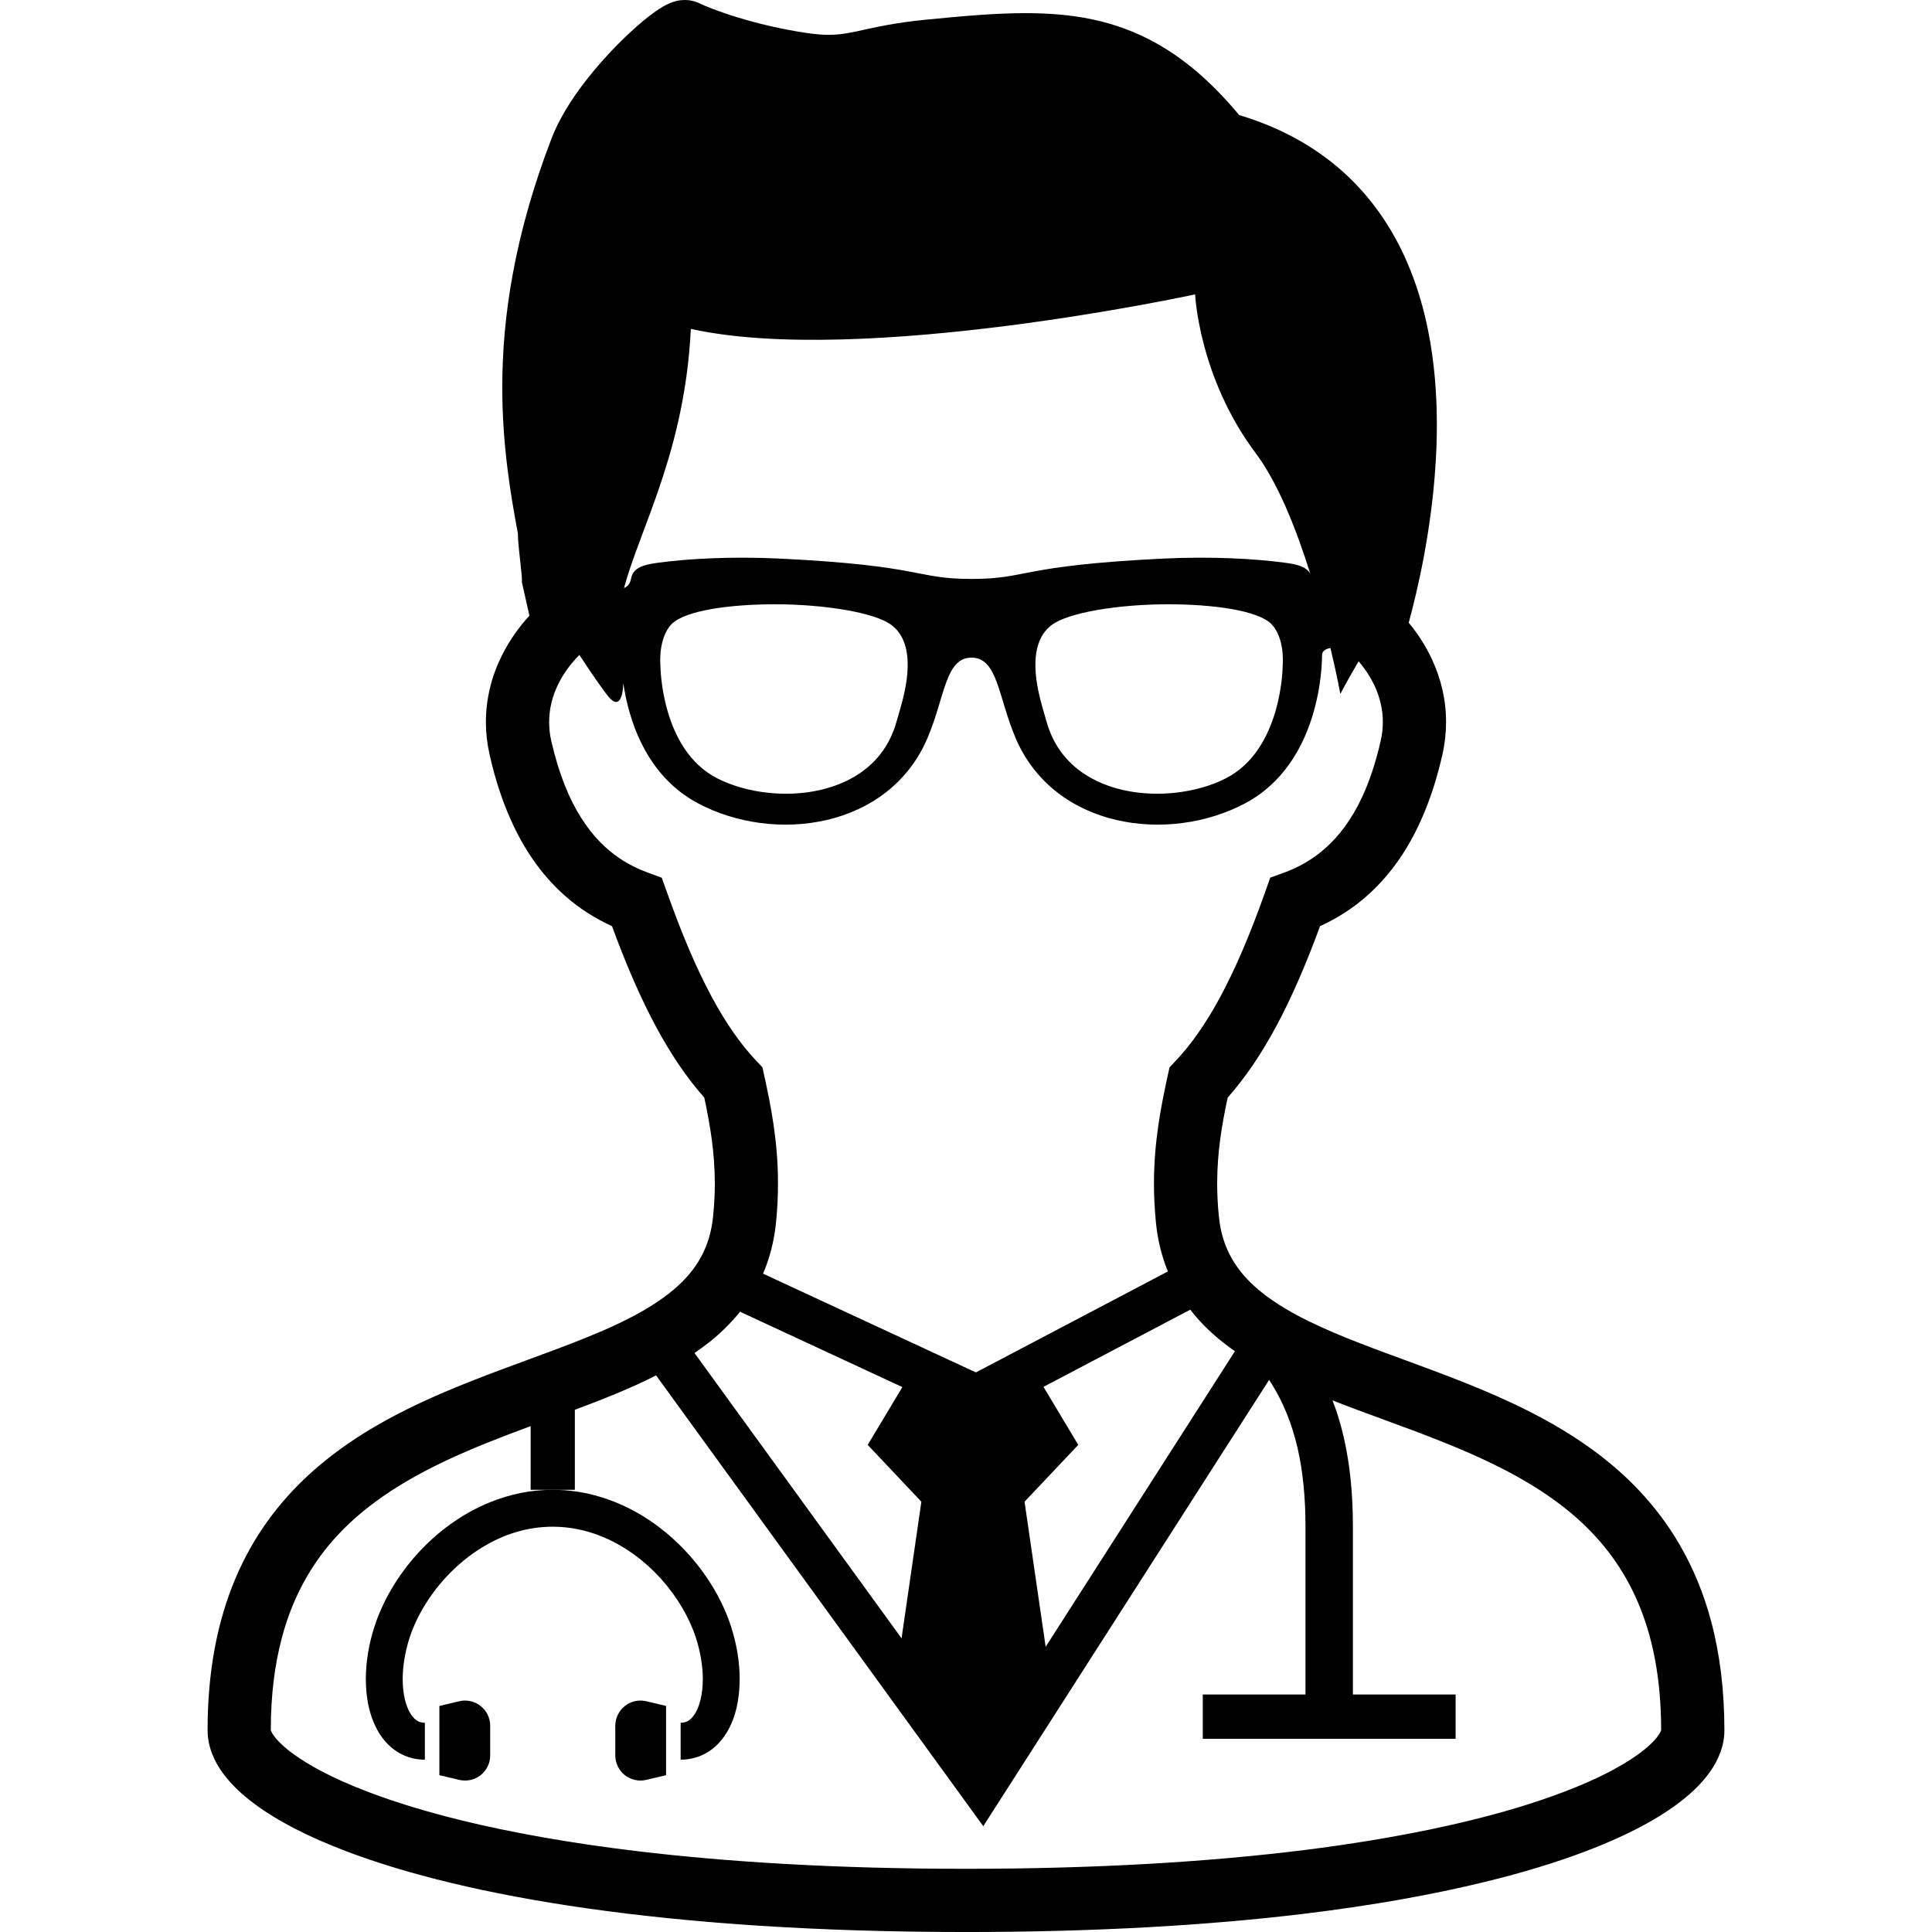
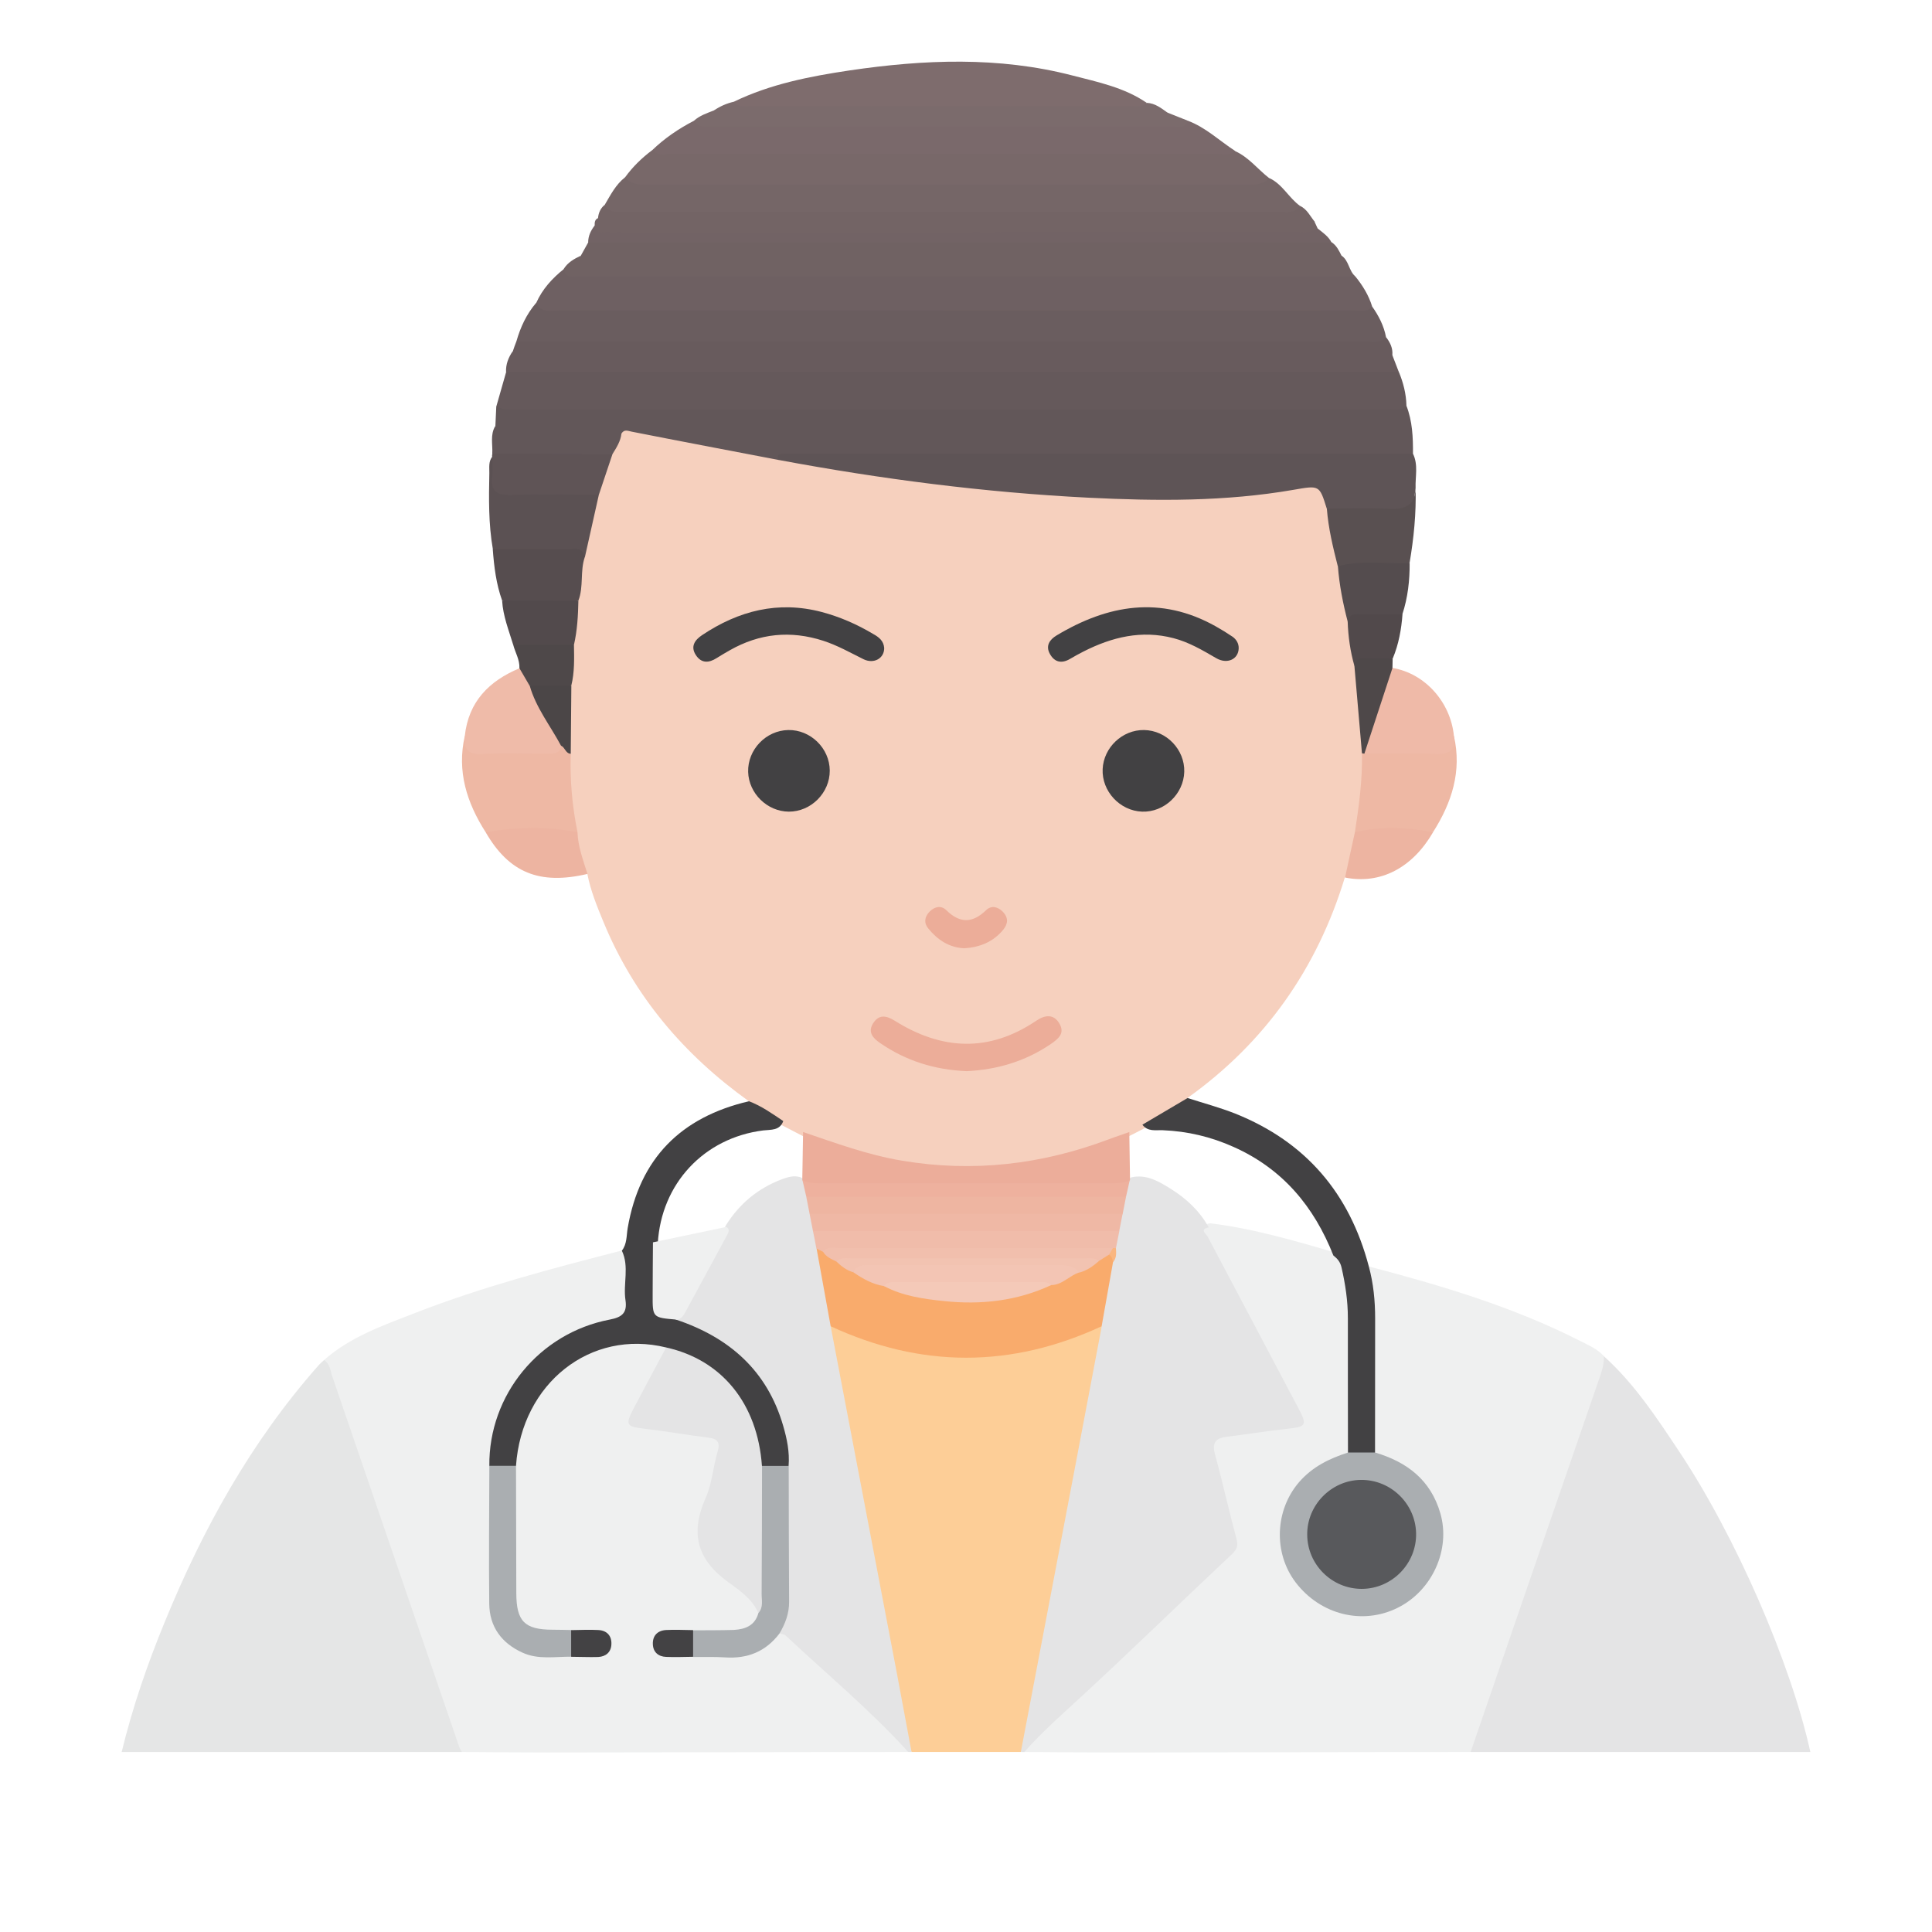
- <svg xmlns="http://www.w3.org/2000/svg" version="1.1" id="_x32_" width="800px" height="800px" viewBox="0 0 512 512" xml:space="preserve">
-   <style type="text/css">
- 
- 	.st0{fill:#000000;}
- 
- </style>
-   <g>
-     <path class="st0" d="M110.547,411.844c-5.234,5.813-9.141,12.5-11.328,19.266c-1.531,4.766-2.266,9.469-2.266,13.875   c0,2.688,0.266,5.25,0.844,7.672c0.438,1.797,1.031,3.516,1.828,5.094c0.594,1.203,1.313,2.344,2.156,3.375   c1.266,1.531,2.828,2.859,4.688,3.781c1.844,0.938,3.969,1.438,6.125,1.422v-9.766c-0.453,0-0.797-0.063-1.125-0.156   c-0.578-0.156-1.047-0.422-1.578-0.891c-0.375-0.359-0.781-0.828-1.156-1.469c-0.563-0.922-1.094-2.203-1.453-3.734   c-0.359-1.547-0.563-3.344-0.563-5.328c0-3.297,0.578-7.047,1.797-10.891c1.141-3.531,2.953-7.188,5.328-10.656   c3.547-5.219,8.391-9.984,13.984-13.391c2.781-1.703,5.781-3.078,8.891-4.016c3.125-0.938,6.391-1.438,9.766-1.438   c4.5,0,8.813,0.906,12.844,2.531c6.031,2.406,11.484,6.453,15.844,11.281c4.344,4.813,7.578,10.406,9.266,15.688   c1.234,3.844,1.813,7.594,1.813,10.891c0,2.016-0.219,3.844-0.594,5.391c-0.266,1.156-0.641,2.188-1.047,3   c-0.313,0.625-0.641,1.125-0.984,1.547c-0.5,0.609-1,1-1.484,1.25c-0.5,0.234-1.016,0.375-1.766,0.391v9.766   c1.281,0.016,2.547-0.172,3.75-0.5c2.109-0.578,4-1.672,5.547-3.094c1.156-1.063,2.125-2.281,2.922-3.609   c1.219-2,2.063-4.219,2.609-6.594s0.813-4.906,0.813-7.547c0-4.406-0.734-9.125-2.266-13.875   c-1.453-4.516-3.672-8.984-6.547-13.188c-4.313-6.297-10.063-12.016-16.969-16.234c-3.453-2.094-7.188-3.813-11.172-5   c-3.984-1.219-8.203-1.875-12.578-1.875c-5.828,0-11.391,1.188-16.469,3.234C122.375,401.109,115.781,406.047,110.547,411.844z" />
-     <path class="st0" d="M165.594,452.109c-1.594,1.266-2.531,3.172-2.531,5.219v7.891c0,2.031,0.938,3.953,2.531,5.219   c1.594,1.25,3.688,1.719,5.656,1.25l5.266-1.25v-18.344l-5.266-1.25C169.281,450.375,167.188,450.844,165.594,452.109z" />
-     <path class="st0" d="M121.719,450.844l-5.281,1.25v18.344l5.281,1.25c1.969,0.469,4.063,0,5.656-1.25   c1.594-1.266,2.531-3.188,2.531-5.219v-7.891c0-2.047-0.938-3.953-2.531-5.219S123.688,450.375,121.719,450.844z" />
-     <path class="st0" d="M453.453,429.594c-2.016-7.531-4.859-14.281-8.359-20.281c-6.141-10.547-14.266-18.75-23.234-25.25   c-6.734-4.875-13.922-8.859-21.234-12.281c-10.953-5.125-22.156-9.063-32.5-12.891c-10.344-3.813-19.797-7.547-27.156-11.891   c-2.688-1.594-5.109-3.25-7.203-4.984c-3.125-2.609-5.563-5.391-7.328-8.5s-2.953-6.609-3.406-10.984   c-0.328-3.125-0.469-6.063-0.469-8.875c0-8.281,1.219-15.453,2.781-22.781c4.625-5.219,8.859-11.438,12.859-18.875   c4.016-7.484,7.828-16.219,11.625-26.563c2.438-1.109,4.891-2.438,7.281-4.063c5.469-3.656,10.656-8.781,14.984-15.609   c4.313-6.828,7.781-15.313,10.156-25.781c0.656-2.906,0.969-5.797,0.969-8.641c0.016-5.938-1.391-11.594-3.75-16.656   c-1.641-3.516-3.719-6.734-6.141-9.656c1.234-4.563,2.734-10.703,4.078-17.891c1.844-9.984,3.375-21.984,3.375-34.594   c0-8.141-0.641-16.547-2.297-24.844c-1.234-6.219-3.063-12.391-5.625-18.297c-3.859-8.891-9.469-17.25-17.266-24.156   c-7.219-6.391-16.266-11.484-27.188-14.75c-3.859-4.625-7.734-8.563-11.703-11.906c-3.438-2.875-6.953-5.297-10.547-7.281   c-5.406-3-11-4.984-16.734-6.188s-11.578-1.641-17.641-1.641c-8.359,0-17.156,0.828-26.875,1.781   c-3.672,0.375-6.75,0.828-9.422,1.297c-3.984,0.719-6.969,1.453-9.359,1.938c-1.203,0.234-2.25,0.422-3.281,0.547   c-1.031,0.109-2.031,0.188-3.172,0.188c-1.531,0-3.297-0.125-5.609-0.453c-7.078-1.031-13.547-2.625-18.625-4.188   c-2.531-0.766-4.719-1.531-6.438-2.188c-0.859-0.328-1.609-0.625-2.203-0.875c-0.609-0.25-1.063-0.484-1.328-0.609l0.016,0.016   c-0.781-0.406-1.531-0.625-2.203-0.75C182.609,0.031,182.016,0,181.5,0c-1.078,0-1.844,0.156-2.453,0.313s-1.078,0.344-1.5,0.516   c-0.813,0.328-1.438,0.672-2.063,1.047c-1.141,0.688-2.234,1.453-3.391,2.344c-2.016,1.563-4.234,3.5-6.594,5.781   c-3.531,3.406-7.313,7.531-10.75,12.031c-1.719,2.234-3.328,4.578-4.781,7s-2.734,4.906-3.75,7.516   c-4.969,12.922-8.25,24.828-10.281,35.813c-2.047,10.984-2.828,21.047-2.828,30.281c0,15.109,2.109,27.922,4.141,38.75   c0,0.516,0.016,1,0.047,1.516c0.063,1.016,0.172,2.063,0.281,3.156c0.172,1.625,0.359,3.297,0.5,4.703   c0.078,0.703,0.141,1.328,0.188,1.813c0.016,0.234,0.031,0.453,0.031,0.609l0.016,0.156v0.047v0.016v0.922l1.984,8.828   c-2.859,3.125-5.328,6.625-7.25,10.469c-2.688,5.344-4.281,11.375-4.281,17.75c0,2.813,0.328,5.719,0.984,8.609   c1.563,6.984,3.641,13.078,6.125,18.391c3.719,7.984,8.438,14.188,13.656,18.844c4.047,3.625,8.375,6.266,12.656,8.219   c3.781,10.344,7.594,19.063,11.609,26.547c4,7.453,8.219,13.656,12.844,18.875c1.563,7.328,2.781,14.516,2.797,22.797   c0,2.813-0.156,5.75-0.484,8.875c-0.313,3-0.969,5.594-1.922,7.938c-1.422,3.5-3.5,6.484-6.328,9.313   c-2.828,2.781-6.438,5.391-10.703,7.813c-4.328,2.453-9.344,4.75-14.797,6.938c-9.563,3.875-20.469,7.531-31.516,11.953   c-8.281,3.297-16.672,7.063-24.672,11.766c-6,3.531-11.766,7.625-17.078,12.484c-7.953,7.281-14.813,16.359-19.547,27.578   c-4.75,11.234-7.391,24.531-7.375,40.25c0,2.219,0.469,4.328,1.234,6.281c0.703,1.828,1.688,3.5,2.844,5.094   c2.188,2.969,5,5.625,8.453,8.188c6.063,4.469,14.109,8.656,24.531,12.594c15.625,5.891,36.563,11.188,63.641,15.031   c27.063,3.844,60.266,6.25,100.266,6.25c34.703,0,64.266-1.797,89.156-4.781c18.656-2.25,34.703-5.156,48.313-8.484   c10.219-2.484,19.078-5.219,26.672-8.094c5.688-2.156,10.688-4.406,15.031-6.719c3.25-1.734,6.125-3.516,8.672-5.344   c3.813-2.766,6.875-5.609,9.203-8.844c1.172-1.609,2.125-3.328,2.828-5.203c0.703-1.844,1.125-3.875,1.125-5.969   C456.984,447.813,455.75,438.203,453.453,429.594z M327.266,358.094l-50.156,78.328l-5.594-38.453l14.234-15.063l-9.219-15.375   l38.906-20.453c1.078,1.391,2.219,2.703,3.422,3.953C321.438,353.672,324.266,356,327.266,358.094z M183.078,87.156   c45.219,10.031,133.641-9.141,133.641-9.141s0.953,21.922,16.031,42.047c5.938,7.906,10.828,20.266,14.5,32.016   c-0.984-1.828-3.297-2.516-6.75-2.953c-7.75-1.047-19.266-1.719-32.234-1.094c-38.531,1.891-35.672,5.391-50.797,5.391   s-12.266-3.5-50.797-5.391c-12.969-0.625-24.484,0.047-32.25,1.094c-4.031,0.531-6.563,1.344-7.141,4.031   c-0.203,1-0.516,2.125-1.906,2.672C169.641,139.891,181.516,119.531,183.078,87.156z M339.922,176.469   c0,0.219-0.156,22.313-15.188,29.859c-5.109,2.578-11.516,4-18.031,4.016c-6.875,0-13.156-1.563-18.172-4.516   c-5.547-3.25-9.281-8.078-11.109-14.313c-0.438-1.453-0.828-2.906-1.234-4.313c-1.188-4.297-4.391-16.234,2.406-21.484   c4.375-3.422,17.953-5.578,30.969-5.578c11.828,0,23.891,1.609,27.422,5.297C339.313,167.875,340.219,172.219,339.922,176.469z    M238.75,187.203c-0.406,1.406-0.813,2.859-1.234,4.313c-1.828,6.234-5.563,11.063-11.094,14.313   c-5.031,2.953-11.313,4.516-18.188,4.516c-6.516-0.016-12.906-1.438-18.031-4.016c-15.031-7.547-15.172-29.641-15.188-29.859   c-0.297-4.25,0.609-8.594,2.922-11.031c3.547-3.688,15.609-5.297,27.438-5.297c13,0,26.594,2.156,30.984,5.578   C243.141,170.969,239.938,182.906,238.75,187.203z M188.547,264.063c-3.922-7.313-7.828-16.406-11.844-27.75l-1.328-3.703   l-3.688-1.359c-2.563-0.938-5.063-2.156-7.453-3.766c-3.609-2.422-7.031-5.734-10.172-10.672s-5.953-11.563-7.984-20.516   c-0.391-1.703-0.547-3.328-0.547-4.922c0-3.594,0.859-7,2.5-10.25c1.344-2.703,3.219-5.25,5.5-7.563   c3.844,5.813,7.031,10.422,8.188,11.578c2.203,2.203,3.297,0.078,3.469-4.047c1.359,9.172,5.719,24.313,19.797,31.797   c20.266,10.766,50.516,6.734,60.781-17.234c4.641-10.813,4.703-21.375,11.703-21.375c6.984,0,7.063,10.563,11.703,21.375   c10.281,23.969,40.531,28,60.797,17.234c20.25-10.766,20.391-37.422,20.391-39.297c0-0.969,0.922-1.703,2.234-1.844   c1.719,7.234,2.609,12.141,2.609,12.141s1.938-3.703,4.844-8.641c1.734,2.031,3.172,4.219,4.234,6.5   c1.422,3.063,2.188,6.266,2.188,9.594c0,1.609-0.172,3.25-0.563,4.938c-1.344,5.969-3.047,10.906-4.953,15   c-2.875,6.125-6.188,10.344-9.656,13.438c-3.453,3.094-7.141,5.109-10.969,6.531l-3.703,1.344l-1.313,3.719   c-4.016,11.344-7.938,20.453-11.859,27.75c-3.938,7.313-7.844,12.813-11.906,17.094l-1.609,1.703l-0.5,2.266   c-1.813,8.359-3.625,17.594-3.625,28.531c0,3.375,0.172,6.891,0.547,10.594c0.453,4.344,1.453,8.422,2.938,12.172   c0.063,0.172,0.156,0.359,0.219,0.516l-50.891,26.766l-56.406-26.172c1.734-4.063,2.906-8.5,3.406-13.281   c0.391-3.703,0.547-7.219,0.547-10.594c0.016-10.938-1.797-20.188-3.625-28.547l-0.5-2.266l-1.609-1.688   C196.391,276.844,192.469,271.375,188.547,264.063z M188.094,355.594c2.938-2.359,5.641-5,8.031-7.969l43.016,19.969l-9.188,15.313   l14.219,15.063l-5.25,36.203l-54.875-75.609C185.438,357.609,186.797,356.625,188.094,355.594z M440.219,458.5   c-0.016,0.094-0.125,0.406-0.422,0.906c-0.563,0.969-1.875,2.531-4.094,4.313c-1.922,1.547-4.516,3.281-7.781,5.063   c-5.734,3.141-13.5,6.406-23.344,9.5c-14.781,4.656-34.297,8.906-58.922,12c-24.625,3.063-54.359,4.969-89.672,4.969   c-34.094,0-63-1.781-87.125-4.672c-18.094-2.172-33.5-4.984-46.344-8.109c-9.656-2.359-17.875-4.906-24.703-7.5   c-5.141-1.938-9.5-3.906-13.078-5.828c-2.688-1.438-4.953-2.859-6.797-4.172c-2.75-1.969-4.5-3.766-5.375-5   c-0.438-0.594-0.656-1.063-0.734-1.281c-0.047-0.094-0.063-0.156-0.063-0.188c0-9.375,1.063-17.406,2.906-24.375   c1.609-6.094,3.828-11.391,6.531-16.078c4.719-8.203,10.922-14.641,18.297-20.063c5.5-4.078,11.672-7.563,18.203-10.672   c7.328-3.484,15.109-6.484,22.922-9.375v16.875h5.859h5.859v-21.203c7.469-2.797,14.75-5.672,21.531-9.109l86.703,119.453   l75.75-118.266c0.234,0.359,0.469,0.719,0.688,1.063c3.156,5.078,5.359,10.609,6.828,16.875c1.453,6.25,2.125,13.25,2.125,21.047   c0,18.063,0,33.797,0,44.391H318.75v11.734h67v-11.734h-27.219c0-10.594,0-26.328,0-44.391c0-11.359-1.297-21.703-4.516-31.141   c-0.281-0.813-0.578-1.625-0.891-2.422c9.156,3.609,18.734,6.859,28.016,10.547c7.953,3.141,15.672,6.578,22.688,10.656   c5.281,3.063,10.172,6.5,14.516,10.406c6.516,5.922,11.859,12.906,15.703,21.859C437.875,433.516,440.219,444.516,440.219,458.5   L440.219,458.5z" />
+ <svg xmlns="http://www.w3.org/2000/svg" enable-background="new 0 0 1920 1920" viewBox="0 0 1920 1920">
+   <path d="m744.2 1094.4c-64.5-46.2-114.1-104.4-144.5-178.2-6.4-15.5-12.8-31.1-16-47.7-12.9-11.3-13.1-27.1-15.4-42.2-5.4-25.7-8.2-51.7-6.4-78-.2-21.8-2.1-43.6.8-65.3 3.2-13.7 1.4-27.8 2.9-41.7 1.6-14.5 2.8-29.1 4.2-43.6 3.4-14.7 1-30.3 6.6-44.6 5.7-19.9 8-40.7 14-60.6 5.8-13.7 7.6-28.7 13.5-42.4 5-7.4 7.6-16.1 13.2-23.1 6.7-5 14-3 21-1.5 46 9.6 92.3 18.3 138.4 27.4 88.6 13.4 177.2 26.6 266.7 33.5 54.2 4.1 108.2 2.2 162.4 2.6 27.6.2 55.1-3.9 82.3-8.9 25.5-4.7 29-2.3 35 23 3.4 19.7 7.6 39.2 10.8 59 4.1 18.2 5.7 36.9 9.7 55.2 3.3 14.9 3.4 30.3 7.1 45.1 3.1 28.8 8.4 57.3 7.5 86.4 2.4 26.2-1.6 51.8-6.6 77.3-3.2 15.9-1.3 33.4-14.9 45.9-27.6 90.6-79.2 164-156.3 219.1-10.8 15.2-29.1 19.9-43.3 30.4-5.4 2.7-10.7 5.6-16.1 8.2-107.1 46.4-214.3 46.4-321.4.1-7.6-3.8-15.1-7.9-22.7-11.8-10.2-8.5-24.5-11.8-32.5-23.6z" fill="#f6d0be" />
+   <path d="m902.5 1741.1c-119.8.2-239.6.4-359.4.5-28.1 0-56.2-.3-84.3-.5-8-3.1-9.6-10.6-11.9-17.5-39-116.6-80.2-232.5-119.7-349-2.5-7.5-5.1-14.9-5.2-23 26.2-23.1 58.7-34.4 90.3-46.7 66.8-26 136.1-44.3 205.5-62.1 2.4-.1 4.8.7 5.5 3 5.6 19.3 5 39.1.7 58.3-2.4 10.7-14.6 11.2-23.6 13.7-41.7 11.6-73.9 34.8-93.4 74.4-10.4 21.1-16 43.2-16.1 66.7 1.3 38.9.3 77.9.5 116.8.3 49.2 15.4 64.7 64.6 65.5 2.8 0 5.6.1 8.4.5 7.9-.1 15.8.3 23.6-.5 5-.5 11.2-1.2 11.5-7.6.3-6.7-5.8-7.6-10.9-8.1-8.4-.9-16.9-.7-25.4-.4-6.2.9-12.4.8-18.6.4-24.9-1.5-37-13-37.4-38.3-.6-42.1-1.1-84.3.3-126.4 2.7-70.5 46-120.2 113.4-129.6 13.9-1.9 28.1-3.3 40.6 5.7 4.8 8.5-1.2 15.1-4.3 22-6.3 14.5-14.7 28-22.5 41.7-5 8.8-3.8 13.1 7.1 14.2 19.1 1.9 38.1 5 57 8 19.2 3 22 7.5 17.7 26.1-5.4 23.1-10.8 46.2-17.4 69-3.8 13.2-1 22.5 9.2 31.5 13.6 11.9 25.3 25.8 39 37.6 5.7 5 10.6 10.3 9.5 18.7-3.8 13.4-14.3 17.9-26.6 19-12.8 1.2-25.6 1.1-38.3.1-7.8 0-15.6-.4-23.4.4-5.5.5-12.3 1.1-12.1 8.6.2 6.2 6.4 7 11.4 7.6 7.2.8 14.5.2 21.7.6 6.8-.5 13.6-.8 20.3-.2 23.2 2.3 43.6-3.6 60.8-19.5 6.6-3.3 12-.6 16.9 3.6 37.5 32.9 73.8 67.1 109.2 102.1 3.7 3.4 7.7 7.1 5.8 13.1z" fill="#eff0f0" />
+   <path d="m1461.5 1741.1c-118.1.2-236.2.4-354.3.5-29.8 0-59.6-.3-89.4-.5-1.8-8.2 4.4-12.4 9-16.9 48.2-46.6 97.2-92.3 146.6-137.6 15-13.7 28.7-28.7 43.6-42.4 7.5-6.9 6.9-14.6 4.7-23.2-6.2-24-12.3-48.1-18-72.2-4.4-18.6-1.6-22.9 17.7-25.9 17.8-2.7 35.7-5.2 53.6-7.7 15.8-2.2 16.7-3.3 8.8-17.9-21.6-39.6-42-79.8-63.8-119.2-8.4-15.3-16.1-31-24.1-46.6-4.1-7.9-4-14.2 6.9-15.8 43.2 5.3 84.7 17.6 126.3 29.7 9.1 5.9 10.4 15.5 12.5 24.9 5.7 25.6 4.1 51.7 3.8 77.6-.3 30.4 2 60.9-1.5 91.3-3.2 10.9-13.5 12.6-22 16.7-32.2 15.6-50.7 51.2-43.5 83.7 7.6 34.1 38.2 60.4 71.9 61.6 35.2 1.3 67.9-23.9 77-59.4 8.5-33-9.6-69.6-42.4-85.7-8.4-4.1-18.8-5.7-22.3-16.5-3.8-25.2-1.1-50.5-1.8-75.8-.9-29.7 2-59.6-3.1-89.2-.9-5.4-1.7-11.3 2.7-16 72 18.9 143.2 40.1 209.9 74 8.4 4.3 17.3 8 23.8 15.3 4.7 8.1 2.8 16.2.1 24.4-28.3 83.1-57.1 166.1-85.8 249.1-11.6 33.5-22.5 67.3-34.2 100.7-2.8 7.2-4.1 15.6-12.7 19z" fill="#eff0f0" />
+   <path d="m1014.5 1741.1c-36.2 0-72.4 0-108.6 0-6.3-8.3-9.1-17.8-11-27.9-23.8-124.9-47.4-249.8-71.4-374.7-1.3-6.5-3.3-13.2.1-19.8 7.4-4.8 14.1-.7 20.7 2 77.1 30.6 154.3 30.6 231.4.1 6.7-2.6 13.3-6.6 20.8-2.5 3.7 6.5 1.7 13.2.4 19.8-24.2 125.5-47.8 251.2-71.8 376.7-1.8 9.6-4.8 18.4-10.6 26.3z" fill="#fdce97" />
+   <path d="m322.1 1351.6c5.9 3.8 6.1 10.5 8.1 16.2 42 122.4 83.8 244.8 125.8 367.2.7 2.1 1.9 4.1 2.9 6.1-112.2 0-224.5 0-338 0 10.8-44.4 25.5-87.1 42.7-128.9 37.9-92.7 85.9-179.4 152.6-254.9 1.7-2.1 3.9-3.8 5.9-5.7z" fill="#e5e6e6" />
+   <path d="m1461.5 1741.1c18.3-53.2 36.6-106.4 54.9-159.6 24-69.7 48.1-139.4 72.1-209.1 2.8-8 5.8-15.9 5.4-24.6 30.4 27.3 52.6 61.3 75 94.9 56.1 84.4 110.7 209.7 130.2 298.4-112.6 0-225.1 0-337.6 0z" fill="#e4e4e5" />
+   <path d="m1014.5 1741.1c17.3-90.9 34.6-181.8 51.9-272.7 9.5-50.1 19-100.3 28.5-150.4-6-7.9-2.1-16.2-.6-24.3 2.3-12.7 4.7-25.4 7.5-38 1.6-5 3-10 3-15.3.6-5.9 2.5-11.5 3.3-17.3.8-5.7 2.6-11.2 3.4-16.8s2.6-11.1 3.4-16.7c1-5.8 2.6-11.4 5.6-16.5 1.1-1.4 2.4-2.4 4-3.1 15-3.3 27.3 4.2 38.9 11.4 15.4 9.6 28.9 22 37.8 38.4-9.6 2-2.5 6.3-1 9.2 29.9 56.8 60.1 113.4 90 170.2 9.2 17.5 8.1 18.6-11.5 20.8-20 2.2-39.9 5.4-59.9 7.9-11.1 1.4-14.4 6.2-11.3 17.6 7.6 27.6 13.7 55.6 21.2 83.3 1.9 7 1 10.6-4.4 15.7-50.1 47-99.2 95-149.6 141.5-19.4 17.9-39.3 35.3-56.8 55.2-1.2-.1-2.3-.1-3.4-.1z" fill="#e4e4e5" />
+   <path d="m825.5 1318c21.9 114.6 43.7 229.2 65.6 343.8 5 26.4 9.9 52.9 14.8 79.3-1.1 0-2.2 0-3.3 0-37.7-41.6-81-77.4-121.8-115.7-1.5-1.4-4.1-1.5-6.2-2.2-.9-18.5 4.6-36.4 4.1-55-1-35.5-1-71 0-106.5 2.3-60.9-31-111.8-90.4-138.4-5.9-2.7-13.4-3.1-16.8-10 15.7-32.4 34.4-63.1 49.9-95.6 13.5-21.6 32.1-37 56-45.9 5.8-2.1 11.7-3.9 18-1.9 1.6.6 3 1.6 4.1 2.9 3.3 5 4.8 10.7 5.9 16.5.8 5.7 2.6 11.2 3.4 16.9.8 5.8 2.7 11.4 3.5 17.3 1 6.1 3.1 12 3.5 18.2 3 18.7 7.9 37 11 55.6 1.3 6.8 4 14.1-1.3 20.7z" fill="#e4e4e5" />
+   <path d="m773.8 457.1c-48.6-9.3-97.3-18.5-145.9-28.1-4-.8-7.4-2.6-10.2 1.7-3.2 2.7-7.1 3.3-11.1 3.1-32-.9-63.9.3-95.9-.8-7-.2-16.6 1.8-18.4-9.6.3-6.5.6-13.1.9-19.6 7.5-3 15.4-3.1 23.3-3.1 287 0 574.1.1 861.1 0 6.8 0 13.5.3 20 2.3 6.1 15.5 6.7 31.7 6.6 48-6.1 6.7-14.3 6.1-22.1 6.1-189.5.2-379 .1-568.4.1-13.3 0-26.6-4.1-39.9-.1z" fill="#625759" />
+   <path d="m1397.7 402.9c-4.7 5.8-11.4 4-17.3 4-289.7.1-579.4.1-869.1.1-6.2 0-12.4.2-18-3.3 3.2-11.3 6.5-22.7 9.7-34 6.8-6.5 15.5-6.2 23.9-6.2 207.5.3 415.1-.4 622.6.3 70.5.3 141 0 211.5-.4 10.2-.1 20.4-.2 29.2 6.3 4.4 10.6 7.2 21.6 7.5 33.2z" fill="#65595b" />
+   <path d="m1346.9 274.7c7.4 9.1 13.4 18.9 16.8 30.1-.5 8.9-7.8 8.4-13.5 9.5-6.6 1.3-13.5.8-20.2.8-253.6 0-507.2 0-760.8 0-7.3 0-14.7.5-21.9-1-7.3-1.4-14.9-2.9-14.4-13.1 6.1-13.7 15.9-24.4 27.4-33.6 39.9 2 79.9 1.1 119.9 1.2h632.3c11.8-.1 23.7-.4 34.4 6.1z" fill="#6e6062" />
+   <path d="m532.8 301c5.3 10.9 15.4 7.6 23.9 7.6 215.9.1 431.8.1 647.6.1 47.3 0 94.7.1 142-.1 6 0 12.6 1.9 17.4-3.9 6.5 9.2 11.6 19.1 13.7 30.3-.3 8.9-7.6 8.6-13.4 9.7-7.2 1.4-14.6.8-21.9.8-265 0-530 .1-795-.1-11.5 0-23.9 3-33.9-6.2 4-14 10-27 19.6-38.2z" fill="#6a5d5f" />
+   <path d="m773.8 457.1c-.9-2.8-1.6-5.8 2.7-6 4.5-.2 9-.1 13.5-.1 204.7 0 409.5 0 614.2-.1 5.4 11 2.2 22.7 2.6 34.1-3.2 26-3.2 26.8-30.9 26-19.2-.6-39.2 5.3-57.4-5.6-7.3-23.5-7.2-23.1-33.2-18.6-67.5 11.7-135.7 11.2-203.7 7.8-103.4-5.2-206-18.5-307.8-37.5z" fill="#5e5456" />
+   <path d="m621.2 176.2c7.6-10.5 16.8-19.4 27.1-27.1 11.7-2.1 23.5-2.5 35.3-2.5 161.7.1 323.4.1 485.1.1 19.7 0 39.4-.9 58.8 3.5 13.6 6.1 22.5 18.1 33.9 26.9-.9 8.8-8 10-14.6 11.5-6.1 1.4-12.3 1.1-18.5 1.1-191.1 0-382.2 0-573.2 0-6.8 0-13.6.3-20.2-1.3-6.5-1.7-13.6-3.1-13.7-12.2z" fill="#786869" />
+   <path d="m672.1 1311.5c52.7 17.7 90.3 50.6 106.2 105.4 3.8 13 6.5 26.1 5.4 39.8-7.3 7.2-15.8 6.3-24.5 3.5-6.9-3.8-7.4-11-8.4-17.5-7.8-46.8-33.8-78.7-77.9-96-4.2-1.7-8.3-3.5-10.9-7.6-75-18.5-143.5 35.5-149.2 117.6-8.8 7.4-17.7 7.5-26.5 0-.7-70.4 49.6-131.9 119.6-145.3 12.1-2.3 17.6-6.5 15.7-19.3-2.5-16.3 4-33.3-3.6-49.2 5.2-6.6 4.5-15 5.8-22.5 11.9-69.3 52.9-110.2 120.5-126 12.5 4.7 23.2 12.4 34.1 19.7-3.5 9.7-12.3 8.4-19.9 9.3-58.9 7.4-101.4 52.9-104.8 112.3 1 12.3 1.2 24.7.3 36.9-1.4 16.9 1.4 30.9 18.1 38.9z" fill="#424143" />
+   <path d="m621.2 176.2c5.6 7.1 13.4 7.2 21.5 7.2h598.6c7.5 0 14.7-.4 20.2-6.4 13 6 19.2 19.5 30.4 27.6-2 11.8-11.2 10.9-19.6 10.9-39.5.1-78.9.1-118.4.1-175.9 0-351.8.1-527.6-.2-9.7 0-22.8 4.5-25.3-11.9 5.8-9.8 10.9-20.1 20.2-27.3z" fill="#756667" />
+   <path d="m577.2 254.1c2.4-4.4 4.9-8.7 7.3-13.1 5.3-5.6 12.2-5.1 19-5.1 233.5-.1 467 .2 700.5-.3 7.2 0 13.2 2.4 19.3 5.1 4.9 3.2 7.3 8.2 9.8 13.2 3.5 9.1-3.4 10.7-9.4 12.2-8.8 2.2-17.9 1.4-26.9 1.4-199 0-397.9-.1-596.9.1-34.4 0-68.8.4-103.1-.6-7.9-.2-21.2 3.3-19.6-12.9z" fill="#706263" />
+   <path d="m1227.6 150.1c-5.4 4.5-11.9 2.7-17.9 2.7-180.8.1-361.5.1-542.3 0-6.5 0-13.7 2.4-19.1-3.7 12.3-11.8 26.1-21.2 41.2-29 156.4 1.3 312.8.6 469.2.2 7.1 0 14.5 3.4 21.6-.4 17.9 6.7 31.6 20 47.3 30.2z" fill="#7a696b" />
+   <path d="m513.2 339.2c280.6 0 561.2 0 841.9-.1 7.5 0 15.9 3 22.4-4 4 5.2 6.8 10.9 6.2 17.7-3.3 7.4-10 8.4-16.9 9.2-6.2.6-12.4.5-18.6.5-267.8.1-535.6 0-803.3 0-7.3 0-14.7.4-21.9-1-6.8-1.3-13.6-3.1-13.4-12.3 1.1-3.4 2.3-6.7 3.6-10z" fill="#685b5d" />
+   <path d="m729.3 101.1c36.3-17.6 75.5-25.2 114.9-31.1 74-10.9 148.1-14 221.5 5 25.5 6.6 51.6 11.9 73.9 27.2-2.8 11.2-12.2 8.1-19.3 8.1-41 .3-82.1.2-123.2.2-82.1 0-164.2.1-246.3-.2-8 .1-18.7 3.8-21.5-9.2z" fill="#7e6c6d" />
+   <path d="m509.5 349.1c5.1 10 14.6 6.9 22.5 6.9 195.6.1 391.2.1 586.9.1h243.3c7.3 0 14.7.7 21.4-3.4 2.2 5.6 4.3 11.3 6.5 16.9-295.7 0-591.5 0-887.2 0-.3-7.5 2.3-14.3 6.6-20.5z" fill="#685b5d" />
+   <path d="m1360.3 1258.5c4.6 16.9 6.3 34.2 6.3 51.7 0 44.5-.1 88.9-.1 133.4-9 7.2-17.9 7.2-26.9 0 0-44.6-.2-89.2-.1-133.8 0-17-2.5-33.6-6.3-50.2-1.3-5.6-4.1-8.8-8.1-11.9-19.2-48.7-50.5-86.2-99.2-107.9-22.5-10.1-45.8-15.6-70.3-16.6-7.1-.3-14.9 1.7-20.3-5.5 15-8.8 29.9-17.7 44.9-26.5 15.8 5.1 32 9.4 47.4 15.5 70 28 113.6 79.2 132.7 151.8z" fill="#424143" />
+   <path d="m577.2 254.1c2.1 10.1 10.2 7.1 16.3 7.1 43.3.2 86.6.1 129.9.1 196.6 0 393.3 0 589.9-.2 6.9 0 16.6 4.6 19.7-7.2 7.6 4.9 7.3 15.1 13.8 20.7-256.8.1-513.6.1-770.4.1-6.2 0-14.3 2.8-16.2-7.4 4-6.5 10.3-10 17-13.2z" fill="#706263" />
+   <path d="m567.2 749.2c-.9 26.2 1.5 52.1 6.7 77.8-30.4 3.8-60.8 4.4-91.3 0-18.7-29.3-28.7-60.5-20.7-95.6 6.9 10.6 17 12.9 28.9 12.2 21.1-1.2 42.5 1.9 63.5-2.4 7.1-1.9 9.9 3.2 12.9 8z" fill="#eeb8a4" />
+   <path d="m1323.2 240.8c-246.2.1-492.5.1-738.7.2 0-6.5 2.6-11.9 6.5-16.9 9.4 2.1 19 1.7 28.6 1.7 124.9.1 249.9 0 374.8 0 99 .2 197.9-.2 296.9 0 6.1 0 12.4-1.1 18.4 1.4 4.9 4 10.4 7.6 13.5 13.6z" fill="#726365" />
+   <path d="m601 203.5c3.6 7.8 10.7 7 17.5 7h656.9c6.2 0 12.7.8 16.5-5.9 7.1 3.2 10.1 10.3 14.7 15.8-5.5 6.8-13.3 5.1-20.4 5.3-37.2.7-74.5-1.2-111.7 1.1-33.3-2.6-66.7-.6-100-1.2-149.9-.1-299.8 0-449.7-.1-8.4 0-16.9.8-25.2-1.3-3.2-1.4-6-3.2-5.3-7.5.5-5.2 2.5-9.8 6.7-13.2z" fill="#736465" />
+   <path d="m1346.5 827c4-26 7.6-52.1 7-78.5 1.5-1.3 3.1-2.3 4.9-3.2 18.9-3.8 38.1-1.6 57.2-1.7 11.9 0 22.2-1.7 29.3-12.2 8 35.1-2.1 66.2-20.7 95.5-26 4.6-51.8 3.6-77.7.1z" fill="#eeb8a4" />
+   <path d="m595.1 491.8c-4.6 20.6-9.2 41.1-13.8 61.7-22.5-2.6-45.1-1.4-67.6-1.8-8.4-.1-17.1.8-23.9-5.9-4.4-25.1-4-50.4-3.5-75.7.1-5.5-1-11.4 2.9-16.2 5 3.9 6 9.6 5.8 15.2-.4 14 7.6 16.8 19.3 16.6 19.6-.2 39.3-.3 58.9.1 7.7.2 15.9-.8 21.9 6z" fill="#5b5153" />
+   <path d="m557.5 741.1c-1.2 8.7-7.8 8-14 8-21.2 0-42.5-.9-63.7.3-14.3.8-19.4-4.6-17.9-18 3.7-34.1 24.1-54.7 54.4-67.3 10 .6 8.9 10.5 13.3 15.9 6.3 14.2 13.8 27.7 21.6 41.1 3.6 6 8 12.2 6.3 20z" fill="#efbba9" />
+   <path d="m1444.9 731.5c1.6 13.7-4 18.6-18.1 17.9-23.6-1.2-47.2-.5-70.8-.5.4-28.8 15-53.8 21.4-81 .6-2.7 3.2-4.5 6.5-4.1 32.1 5.4 57.7 33.8 61 67.7z" fill="#efbaa8" />
+   <path d="m1180.3 119.9c-2.2 7.9-8.7 5.8-14 5.8-153.4.1-306.8.1-460.2.1-6.2 0-12.6.8-16.6-5.7 5.8-5.3 13-7.6 20.1-10.4 82.1 1.9 164.3.6 246.4.8 61.4.1 122.8.6 184.1-.4 6.8-.1 13.3 2.5 20.1 1.8 6.7 2.7 13.4 5.4 20.1 8z" fill="#7b6b6c" />
+   <path d="m1160.2 111.9c-4.9 5.7-11.5 3.7-17.4 3.7-138.6.1-277.3.1-415.9-.1-6 0-14.1 3.7-17.3-5.8 6-4.1 12.6-7 19.7-8.6 4.5 6.2 11.2 4.3 17.2 4.3 125.7.1 251.5.1 377.2 0 5.5 0 11.4 1.6 16-3.2 8.2.4 14.2 5.2 20.5 9.7z" fill="#7b6b6c" />
+   <path d="m595.1 491.8c-28.7-.1-57.4-.9-86 .1-15.1.5-22.2-3.4-19.9-19.5.9-6 0-12.3-.1-18.5-.2-1-.1-2 .2-2.9 5.2-5.1 11.9-6 18.7-6.1 27.4-.4 54.9-.4 82.3 0 6.7.1 13.6.4 18.4 6.3-4.5 13.6-9.1 27.1-13.6 40.6z" fill="#5f5456" />
+   <path d="m1318.6 505.4c19.7-.1 39.4-1.1 59 .1 16.1.9 28.5-.7 29.2-20.4.7 25-1.8 49.8-6 74.5-23.4 9.6-47.3 7-71.3 3.2-4.8-18.9-9.4-37.8-10.9-57.4z" fill="#595051" />
+   <path d="m489.7 545.8c25.2 0 50.3-.1 75.5.1 6.3 0 14.1-2.2 16 7.6-4.9 14.1-1 29.4-6.4 43.4-25.3 9.1-50.6 9.7-75.8-.1-5.9-16.4-8-33.6-9.3-51z" fill="#564d4f" />
+   <path d="m482.6 827c30.4-5.1 60.8-5.7 91.3 0 .5 14.5 5.7 27.9 9.9 41.5-47.7 11.2-77.9-1.2-101.2-41.5z" fill="#edb4a1" />
+   <path d="m1329.6 562.8c23.5-6.6 47.5-2.2 71.3-3.2.1 17.2-1.8 34.2-7.2 50.7-10.3 8.6-22.7 4.7-34.2 5.7-6.7.6-13.5 1.4-20.2 1.7-4.7-18.1-8.3-36.3-9.7-54.9z" fill="#544c4e" />
+   <path d="m1346.5 827c25.9-6 51.8-4.8 77.7 0-20.7 35.7-52.5 52.1-87.5 45.1 3.2-15.1 6.5-30.1 9.8-45.1z" fill="#edb4a1" />
+   <path d="m499 596.9c25.3 0 50.6 0 75.8.1-.3 14.7-1.1 29.4-4.4 43.8-20.1 9.4-40.3 9.2-60.4 0-4.4-14.5-10.1-28.6-11-43.9z" fill="#524a4c" />
+   <path d="m608.7 451.2c-39.8-.1-79.6-.2-119.5-.2.6-9.3-2.3-18.9 3-27.6 4.7 5.7 11.3 3.8 17.2 3.9 27.3.2 54.6.3 81.9 0 9-.1 17.7.7 26.3 3.5-.8 7.6-4.9 14-8.9 20.4z" fill="#625759" />
+   <path d="m594.1 216.8c1.2 1.3 2.4 2.6 3.6 3.9 5.8 3.3 12.1 1.6 18.2 1.6 123.7.1 247.4.1 371.1.1 5.1.5 8 2.8 7.1 8.4-84.9.8-169.9-.2-254.9.7-44.9.5-90 .1-134.9-.7-5.4-.1-11.8 1.5-13.3-6.7-.1-2.9 0-5.7 3.1-7.3z" fill="#736465" />
+   <path d="m994 230.8c-1.1-2.3-2.3-4.5-3.4-6.8 28.2-3.8 56.5-.6 84.7-1.7 32.7 1 65.5-2 98.2 1.7 6.7-4.1 14.1-3.4 21.4-3.4 37.2-.1 74.4-.1 111.5-.2 1 2.2 2.1 4.5 3.1 6.7-7.2 4.4-15.1 3.7-23 3.7-97.4 0-194.9 0-292.5 0z" fill="#736465" />
+   <path d="m1339.3 617.6c1.2-7.6 7-7.4 12.7-7.4h41.8c-1.1 15.2-3.8 30.1-9.7 44.2-11.6 8.3-25.5 4.4-38.1 7.4-4.1-14.4-6.2-29.2-6.7-44.2z" fill="#51494b" />
+   <path d="m510 640.7h60.4c.2 13.7.7 27.4-2.7 40.8-13.8 8.3-27.6 8.5-41.4-.1-3.4-5.8-6.7-11.5-10.1-17.3.4-8.5-4.2-15.6-6.2-23.4z" fill="#4e4849" />
+   <path d="m1346 661.8c2.4-10.9 11.2-7 17.8-7.4 6.7-.5 13.5 0 20.2.1-.1 3.1-.2 6.2-.2 9.4-9.3 28.4-18.6 56.7-27.9 85.1-.8-.1-1.6-.2-2.4-.4-2.5-29-5-57.9-7.5-86.8z" fill="#4e4849" />
+   <path d="m797.3 1172.4c.3-15.8.5-31.6.8-47.4 32.4 11 64.3 22.8 98.5 28.5 70.6 11.8 138.6 3.8 205.1-21.2 6.8-2.6 13.8-4.8 20.6-7.3.2 15.8.5 31.6.7 47.4 0 0-.2.6-.2.6-5.3 8.4-13.9 9-22.4 9-93.5.3-187 .3-280.5 0-8.5 0-17.1-.6-22.4-9z" fill="#ecad9a" />
+   <path d="m960.6 1064.5c-31.7-1.3-60.2-10.2-85.9-27.9-7.2-4.9-12.5-10.8-7.1-19.5 5.6-9 12.8-8.2 21.6-2.7 46.7 29.3 93.7 31.7 140.6 0 8.4-5.7 17.4-7.2 23.2 3.1 5.5 9.8-1.6 15.1-9.1 20.3-25.4 17.2-53.5 25.3-83.3 26.7z" fill="#ecad99" />
+   <g fill="#424143">
+     <path d="m878.7 643.9c.2 10.3-10.2 16.3-20.6 11.2-13.1-6.5-25.8-13.7-39.9-18.3-32.5-10.5-63.3-7.4-92.9 9.4-4.4 2.5-8.8 5.1-13.1 7.8-7.8 5-15.2 5.3-20.6-2.9-5.7-8.6-1.1-15.1 6.1-19.9 36.4-24.3 75.6-34.4 118.9-23 18.1 4.8 35 12.2 51.1 21.8 5.8 3.2 10.4 6.8 11 13.9z" />
+     <path d="m1231 644.3c-.3 10.9-11.4 16.1-22.3 9.8-13.6-7.9-27.1-15.9-42.5-19.9-31.7-8.3-61.2-1.1-89.5 13.3-4.5 2.3-8.9 4.7-13.3 7.3-8.3 4.9-15.4 3.4-20-4.9-4.5-8-.4-14.2 6.6-18.4 51-30.6 103.3-39.7 157.9-9.2 5.9 3.3 11.6 6.8 17.2 10.6 3.6 2.7 6 6.5 5.9 11.4z" />
+     <path d="m1135 806.6c-22.1-.8-40.2-20.3-39.2-42.3 1-21.5 19.6-39.1 41.1-38.8 22.2.3 40.6 19.4 40 41.5s-19.9 40.4-41.9 39.6z" />
+     <path d="m783.4 725.5c22.1-.4 41.1 18.1 41.2 40.3.1 22.1-18.6 40.9-40.7 40.8-21.4-.1-39.8-18.1-40.4-39.5-.6-22.1 17.7-41.2 39.9-41.6z" />
  </g>
+   <path d="m958.3 942.4c-15.1-.7-26.6-8.4-35.8-19.7-4.6-5.6-3.7-11.6 1.3-16.7s11.5-6.5 16.6-1.5c13.5 13.3 26.1 13.1 39.6 0 5.2-5 11.6-3.5 16.6 1.6 5.6 5.8 5.4 11.9.2 18.1-10 12-23.2 17.2-38.5 18.2z" fill="#ecad99" />
+   <path d="m526.4 681.4c13.8 0 27.6.1 41.4.1-.2 22.5-.4 45.1-.6 67.6-5.2-.3-5.6-6.3-9.7-8.1-10.5-19.7-24.8-37.5-31.1-59.6z" fill="#4b4647" />
+   <path d="m662 1339.1c55.5 12.3 90.8 55.9 95.2 117.6 5.6 6.5 5.8 14.4 5.9 22.3.1 33.8.4 67.5-.2 101.3-.1 8.3 2.1 18.6-9.3 22.7-6-14-18.7-22.6-29.8-30.6-31.5-22.7-38-49.2-22.4-84.1 6.3-14.1 7.2-30.5 11.7-45.5 2.9-9.6-.1-13-9.3-14.1-21-2.7-42-6.3-63-8.8-18.4-2.2-19.7-3.6-11.3-19.8 10.7-20.5 21.7-40.7 32.5-61z" fill="#e4e4e5" />
+   <path d="m753.7 1603c5.2-5.8 3.1-12.9 3.2-19.4.3-42.3.3-84.6.4-126.8h26.5c.1 45 .1 89.9.4 134.9.1 11.7-3.8 21.9-9.6 31.7-13.6 17.9-31.7 25.2-54 23.7-10.5-.7-21.1-.3-31.7-.4-6.5-8.8-6.5-17.6 0-26.5 13.5-.1 27 0 40.5-.4 11.3-.7 20.9-4.3 24.3-16.8z" fill="#aaaeb1" />
+   <path d="m486.3 1456.7h26.5c.1 42.2.2 84.4.3 126.6.1 28 8.2 36.2 36 36.3 6.2 0 12.4.2 18.6.3 6.5 8.8 6.5 17.6 0 26.5-16.3-.1-32.9 3.1-48.4-4-20.8-9.4-32.9-25.7-33.1-48.8-.5-45.6 0-91.3.1-136.9z" fill="#aaaeb1" />
+   <path d="m567.6 1646.5c0-8.8 0-17.6 0-26.5 9-.1 17.9-.6 26.9-.1 8.6.4 13.5 5.7 13.1 14.2-.3 7.8-5.5 12.2-13.1 12.6-9 .3-17.9-.2-26.9-.2z" fill="#434244" />
+   <path d="m688.8 1620v26.5c-9 .1-17.9.5-26.9.1-7.6-.3-12.8-4.7-13.1-12.5-.4-8.6 4.7-13.7 13.1-14.2 9-.5 17.9 0 26.9.1z" fill="#434244" />
+   <path d="m1339.7 1443.5h26.9c31.6 9.4 55.2 27.2 64.8 60.4 10.4 35.8-7.9 76.8-42.4 93.9-34.9 17.4-76.7 7-101.3-25.1-22.5-29.5-20.7-72.1 3.5-100 13.2-15.1 30-23.3 48.5-29.2z" fill="#aaaeb1" />
+   <path d="m825.5 1318c-4.7-25.8-9.4-51.6-14-77.3 3-2.2 5.6-.4 8.1 1 4.6 3.5 9.3 6.7 14.2 9.8 5.5 3.7 11.1 7.4 17.1 10.3 9.9 5.5 20.2 10.1 31.1 13.2 53 18.6 106 19 158.8-.6 10.3-3 19.2-9.3 29.1-13.1 7.4-2.8 14-7 20.4-11.4 4.3-2.4 8.4-5.6 13.8-4.1 3.5 2.2 4 5.1 2 8.6-3.8 21.2-7.5 42.4-11.3 63.6-89.7 41.7-179.5 41.7-269.3 0z" fill="#f9ab6c" />
+   <path d="m804.6 1206.4c-1.1-5.6-2.2-11.3-3.3-16.9 6.7-6.7 15.4-6.1 23.8-6.2 90-.2 180-.2 270.1 0 8.4 0 17.1-.6 23.8 6.2-1.1 5.6-2.2 11.3-3.3 16.9-6.7 6.7-15.4 6.2-23.8 6.2-87.8.2-175.6.2-263.4 0-8.4 0-17.1.5-23.9-6.2z" fill="#eeb5a1" />
+   <path d="m804.6 1206.4h311c-1.1 5.6-2.2 11.3-3.3 16.9-6.8 6.6-15.4 6.2-23.8 6.2-85.6.2-171.2.2-256.8 0-8.4 0-17.1.4-23.8-6.2-1.1-5.6-2.2-11.3-3.3-16.9z" fill="#efb8a5" />
+   <path d="m807.9 1223.3h304.5c-1.1 5.7-2.2 11.4-3.4 17.1-1.7 1.4-3.7 2.4-5.8 3-6 1.6-12.1 2.1-18.4 2.1-83.4-.1-166.8-.2-250.3.1-5.7 0-11.2-.8-16.8-1.7-2.1-1.1-4.2-2.1-6.4-3.2-1-5.8-2.2-11.6-3.4-17.4z" fill="#f0bcaa" />
+   <path d="m1119 1189.4c-105.9 0-211.8 0-317.7 0-1.3-5.5-2.5-11-3.8-16.5 6.8 3.4 14.2 3 21.5 3h282.2c7.3 0 14.7.4 21.5-3-1.2 5.6-2.4 11.1-3.7 16.5z" fill="#eeb19e" />
+   <path d="m1106 1240.3c1 0 2 0 3 .1.3 4.9.8 9.9-2.9 13.9-.5-2.9-1-5.8-3.9-7.4-1.6-3.8 1.7-4.8 3.8-6.6z" fill="#fab680" />
+   <path d="m648.9 1234.6c24.3-5.1 48.6-10.2 73-15.3 3 2 2.6 4.5 1.2 7.2-14.1 26-28.2 52-42.3 78-2 3.6-4.2 6.6-8.7 6.9-23.6-2-23.6-2-23.5-24.7 0-17.3.2-34.7.3-52.1z" fill="#eff0f0" />
+   <path d="m1075.3 224c-28.2 0-56.5 0-84.7 0-124.5 0-249.1 0-373.6-.1-6.5 0-13.7 2.4-19.3-3.3h477.6c1.2.8 1.6 1.5 1.2 2.3s-.8 1.1-1.2 1.1z" fill="#736465" />
+   <path d="m1075.3 224c0-1.1 0-2.3 0-3.4 26.9 0 53.8-.1 80.7.1 5.9 0 12.5-2 17.5 3.3-32.7 0-65.4 0-98.2 0z" fill="#736465" />
+   <path d="m1352.3 1470.7c29.6-.4 54.3 23.4 55 52.9.7 30.2-23.9 55.4-54.1 55.4-29.6 0-53.9-24.1-54.1-53.7-.4-29.4 23.8-54.2 53.2-54.6z" fill="#58595c" />
+   <path d="m878.5 1278.1c-11.4-1.8-21.1-7.3-30.4-13.7-.2-10.5 7.4-11.7 14.9-11.8 64.2-.6 128.3-.6 192.5 0 7.7.1 16.4.9 16.9 12-9.7 3.1-16.7 12.4-27.7 12.5-55.4 5.3-110.8 3.7-166.2 1z" fill="#f3c5b4" />
+   <path d="m1106 1240.3c-1.3 2.2-2.5 4.4-3.8 6.5-3.4 2.1-6.8 4.3-10.2 6.4-13.8 4.7-27.8.5-41.7.5-61.3.1-122.5.1-183.8 0-11.7 0-23.4 3-35.1.1-5.1-2.6-10.6-4.6-13.6-10.1 5-5.4 11.6-3.4 17.6-3.4z" fill="#f1bfad" />
+   <path d="m878.5 1278.1c2.6-3.6 6.5-4 10.5-4h146.4c3.4 0 6.7.3 9.3 3-33.9 15.8-69.7 19.8-106.5 15.9-20.5-2.1-41-5-59.7-14.9z" fill="#f4c9b8" />
+   <path d="m831.4 1253.9c3.9-4.6 9.2-3.4 14.2-3.4h233.6c4.4 0 9.1-.8 12.8 2.8-5.8 5-11.9 9.5-19.5 11.4-5.4-7.2-13.2-7.5-21.3-7.5-61.9.1-123.8 0-185.7 0-6.8 0-13.8-.6-17.3 7.2-6.7-1.8-11.9-5.9-16.8-10.5z" fill="#f2c3b1" />
</svg>
